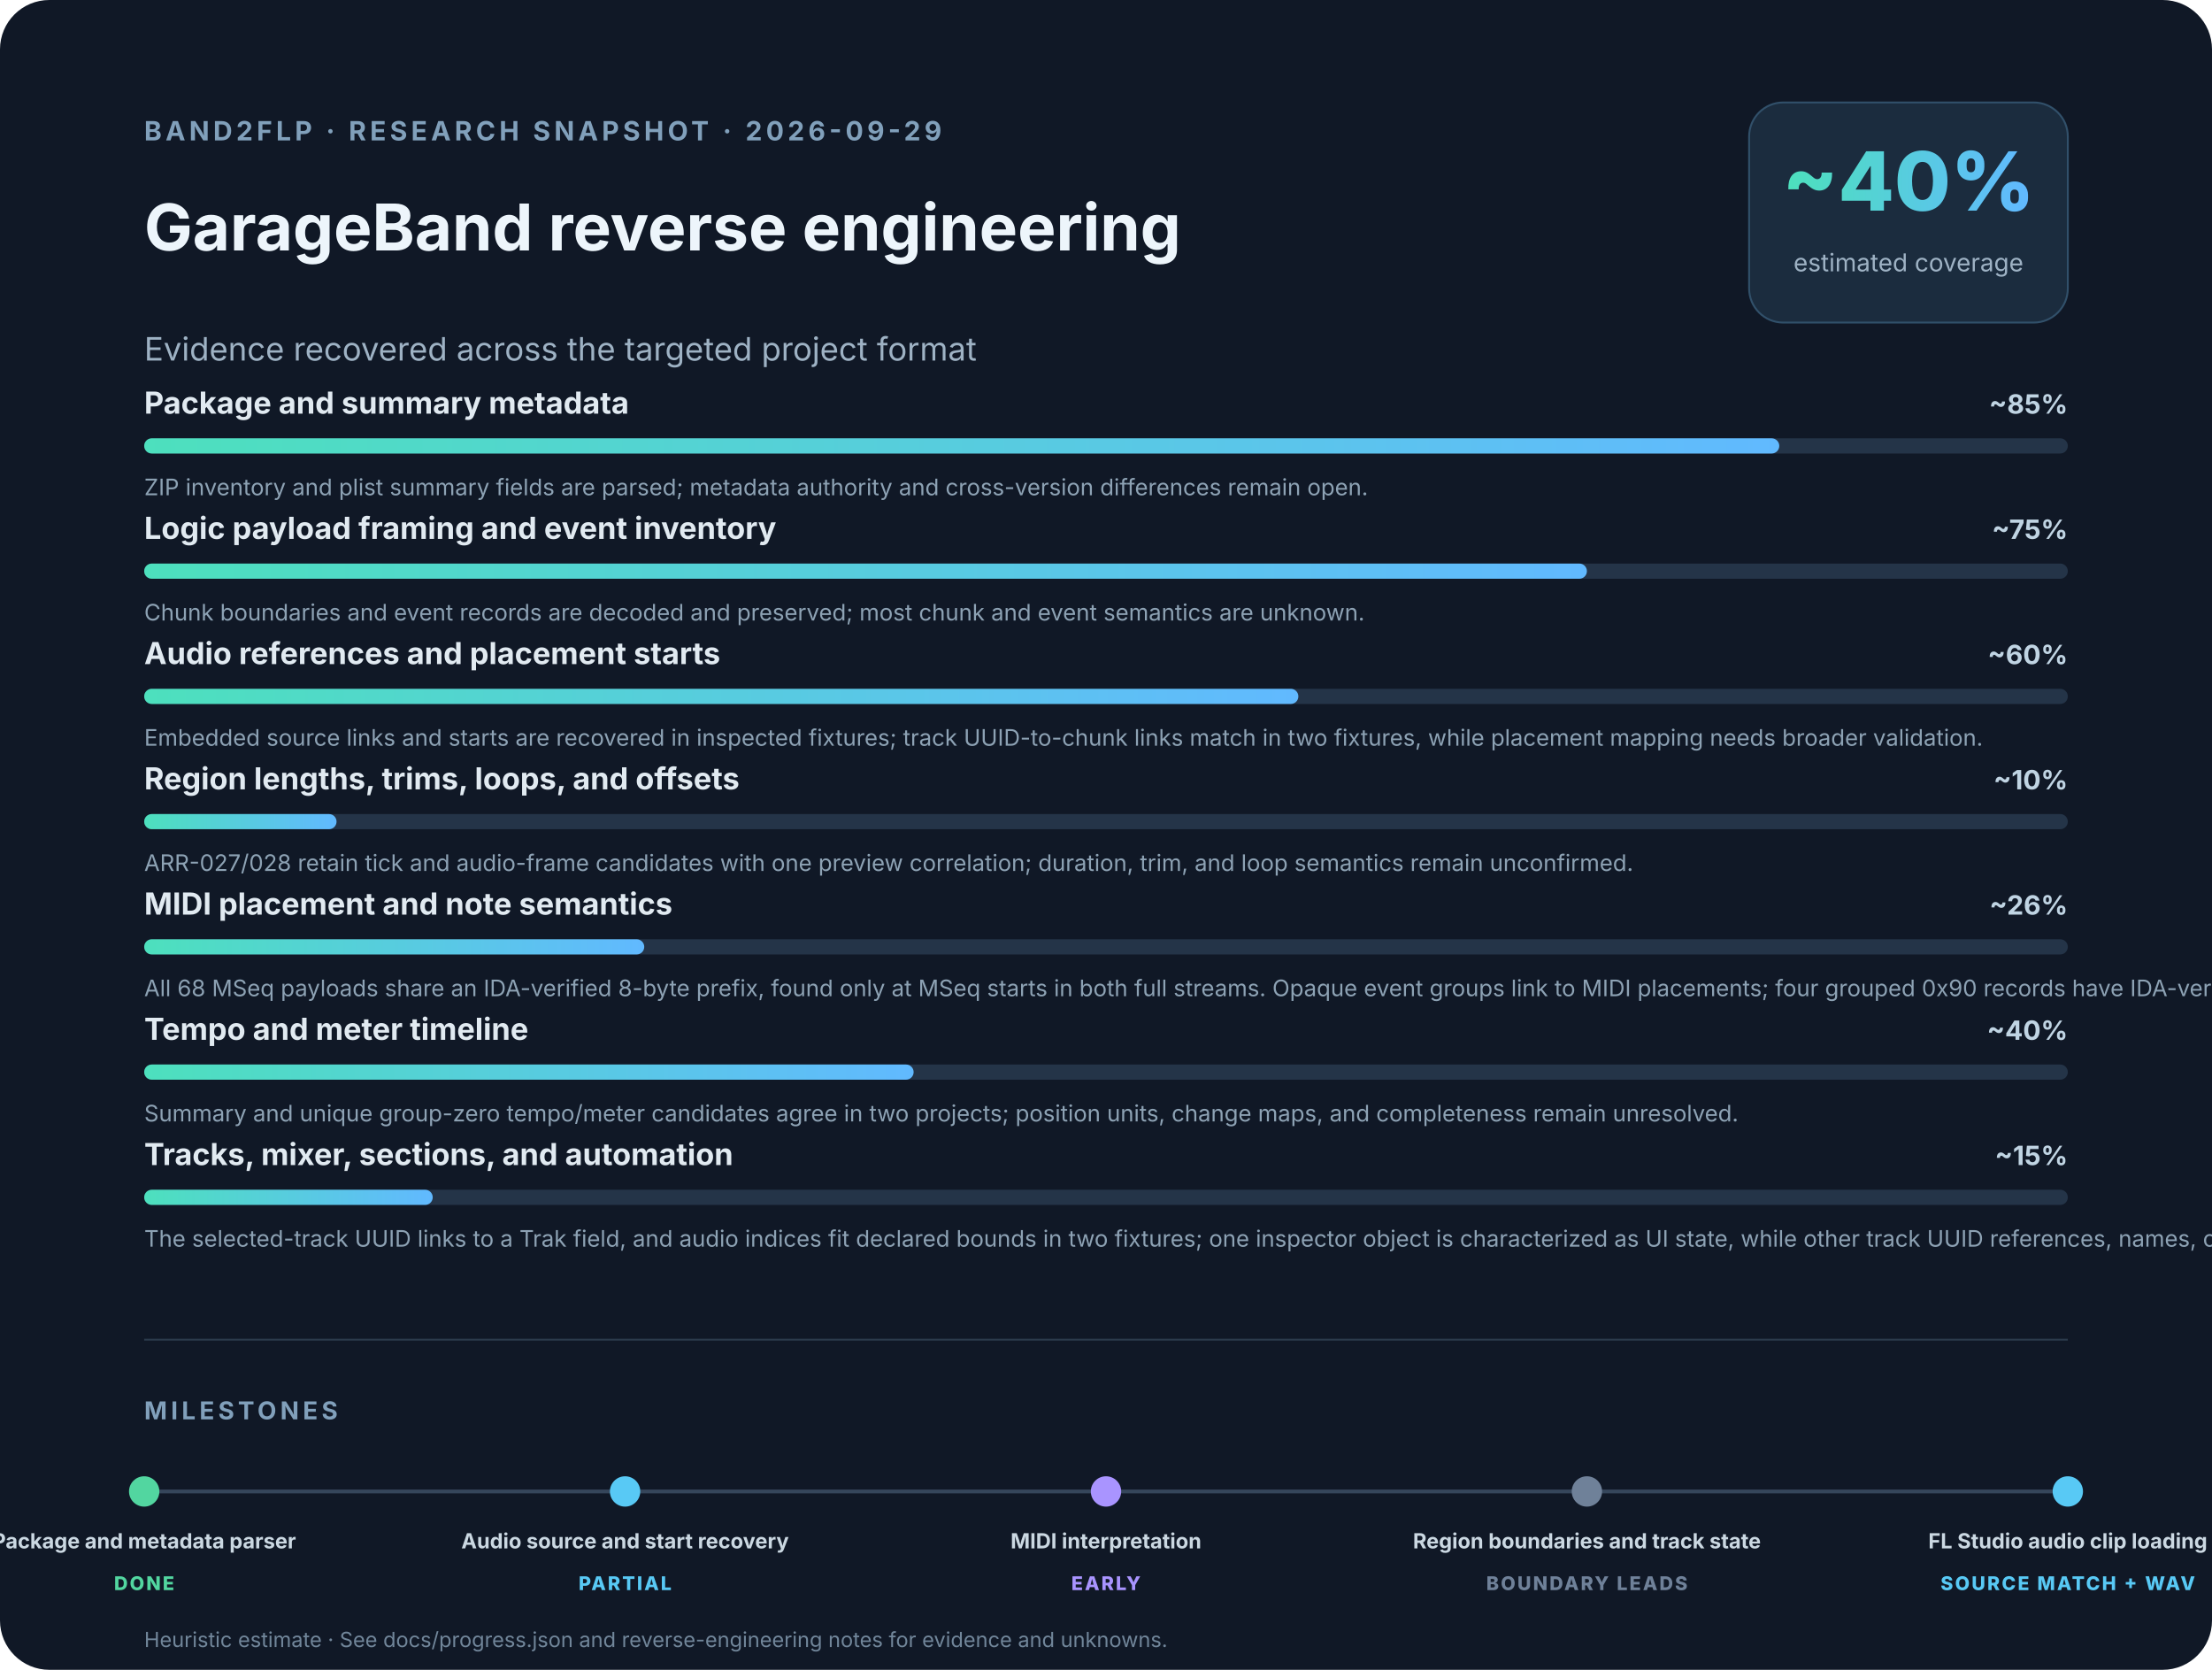
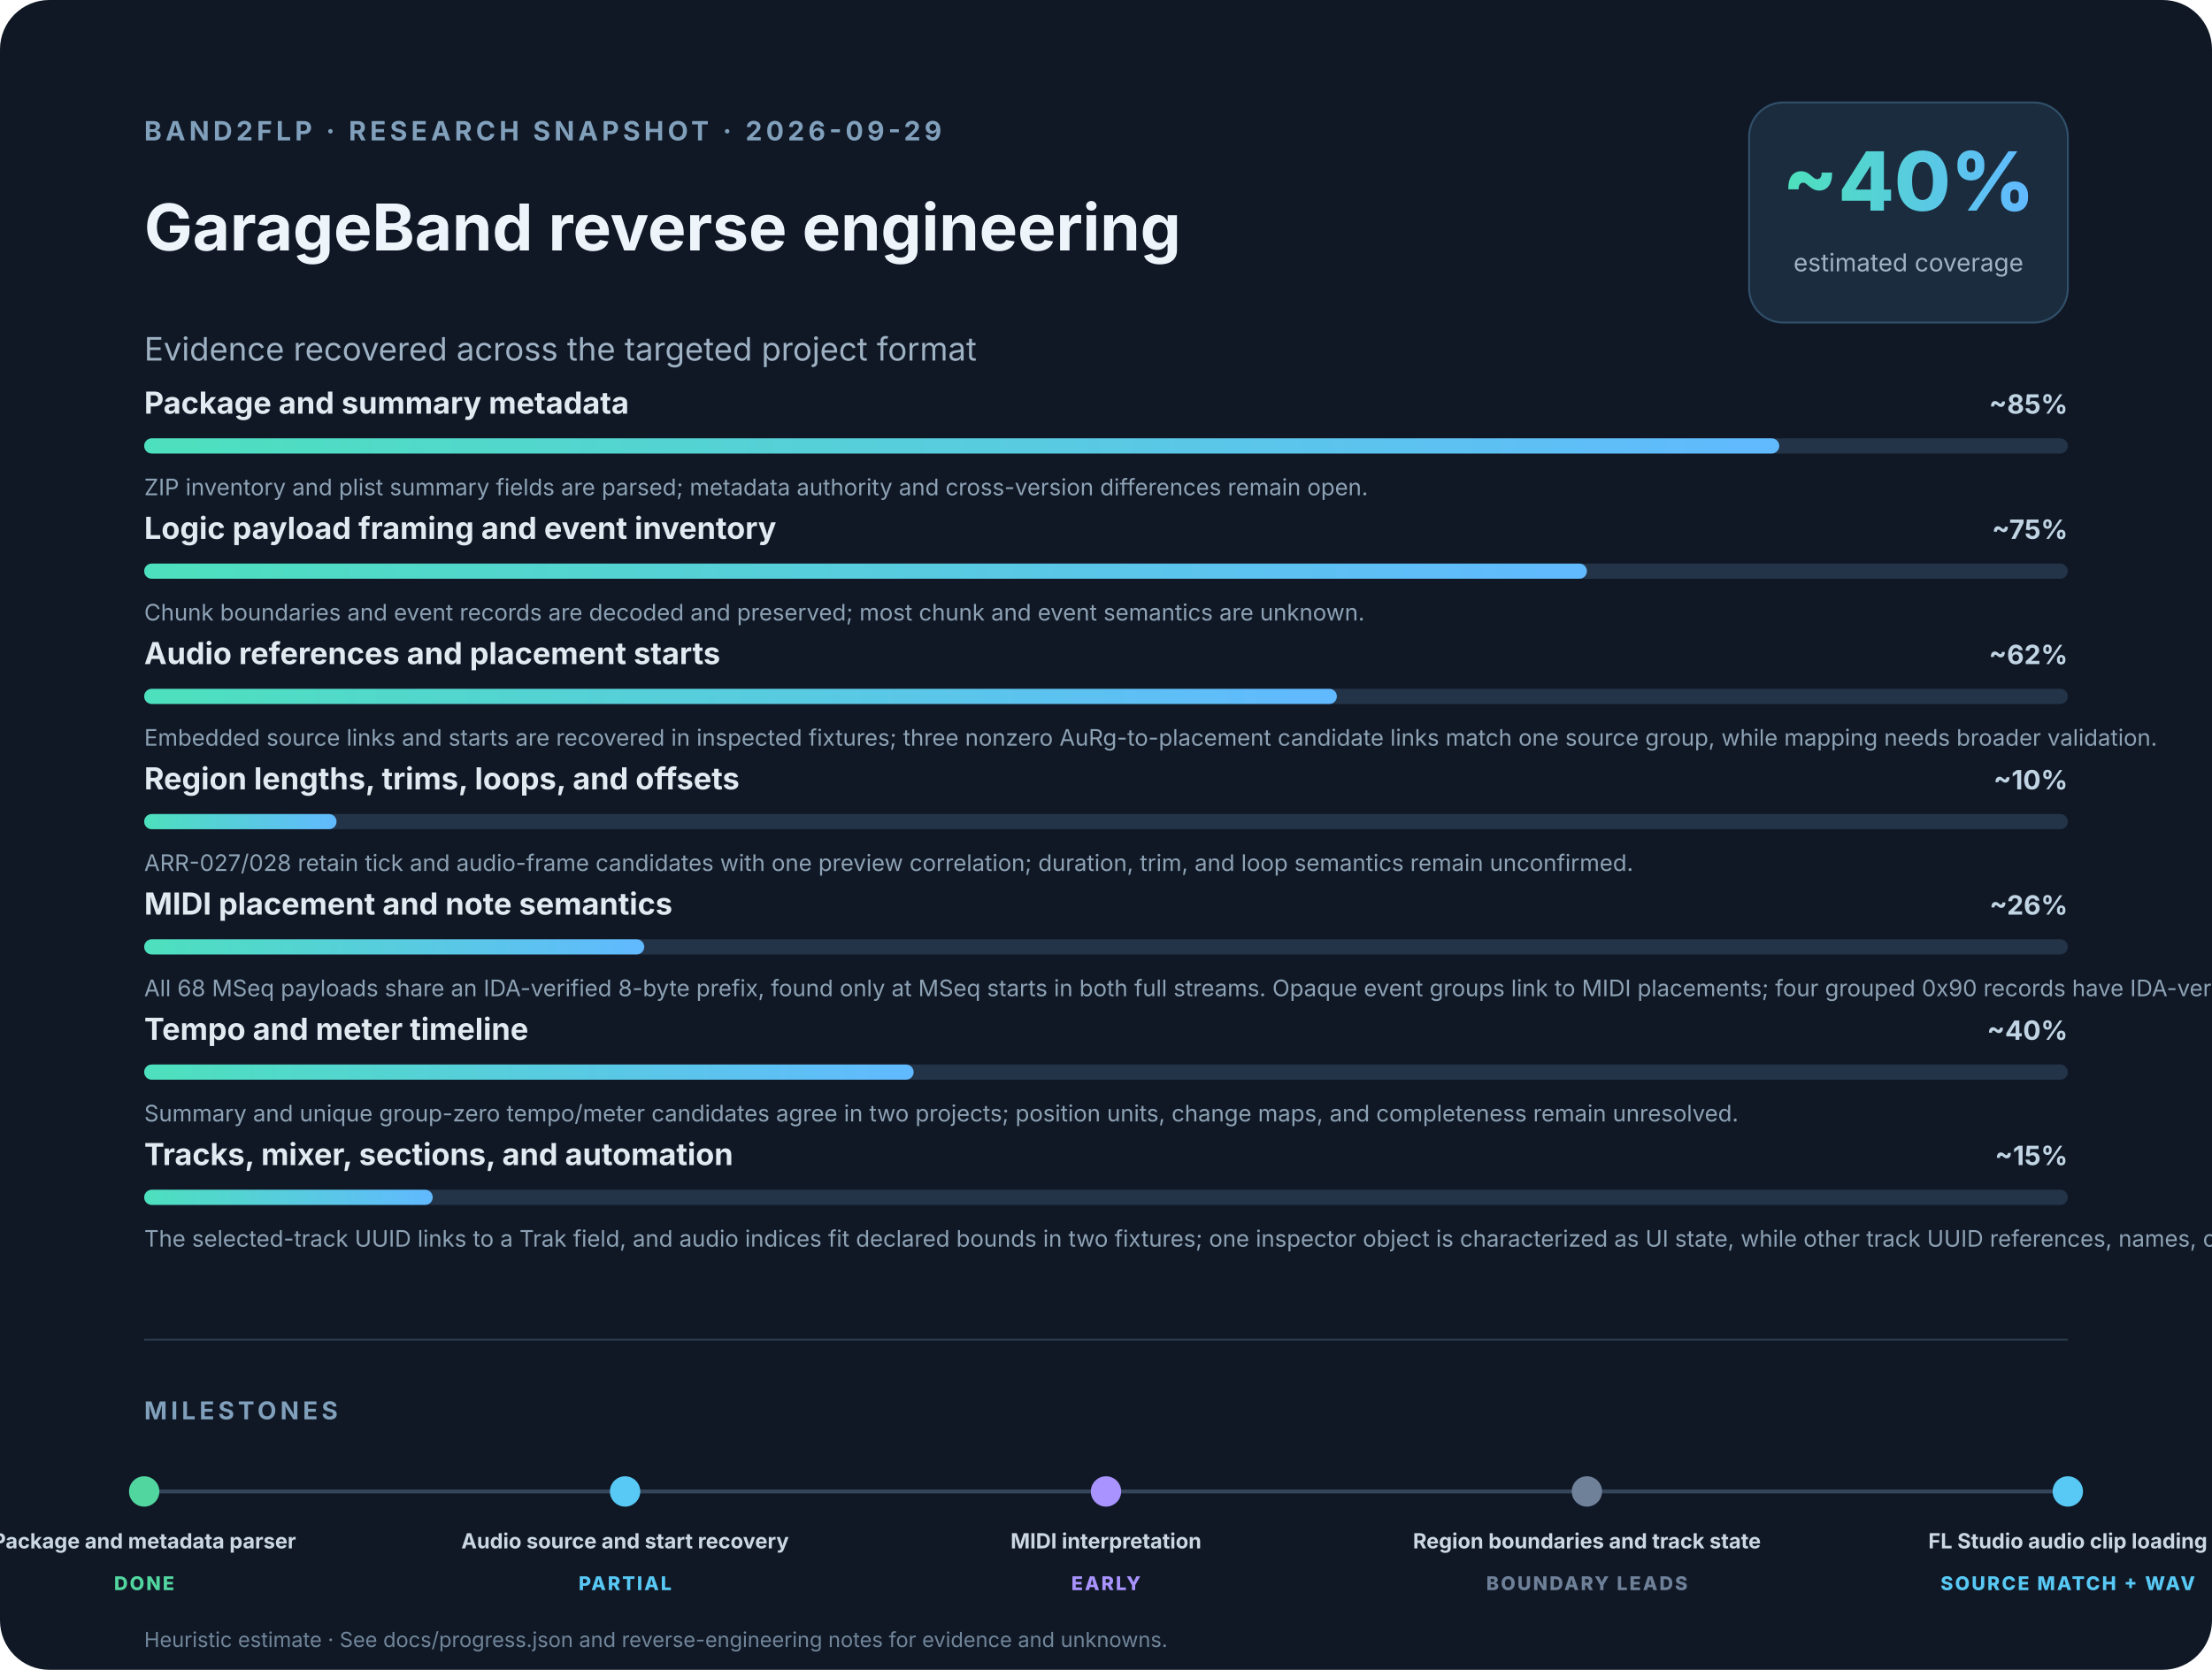
<svg xmlns="http://www.w3.org/2000/svg" viewBox="0 0 1166 880" role="img" aria-labelledby="title desc">
  <defs>
    <linearGradient id="accent" x1="0" x2="1">
      <stop offset="0" stop-color="#4de0bd" />
      <stop offset="1" stop-color="#61b9ff" />
    </linearGradient>
  </defs>
  <rect width="1166" height="880" rx="26" fill="#101826" />
  <text x="76" y="74" class="eyebrow">BAND2FLP · RESEARCH SNAPSHOT · 2026-09-29</text>
  <text x="76" y="132" class="headline">GarageBand reverse engineering</text>
  <text x="76" y="190" class="subhead">Evidence recovered across the targeted project format</text>
  <rect x="922" y="54" width="168" height="116" rx="18" fill="#1b2c3e" stroke="#31506a" />
  <text x="1006" y="111" class="big-pct" text-anchor="middle">~40%</text>
  <text x="1006" y="143" class="small" text-anchor="middle">estimated coverage</text>
  <text x="76" y="218" class="row-title">Package and summary metadata</text>
  <text x="1090" y="218" class="row-pct" text-anchor="end">~85%</text>
  <rect x="76" y="231" width="1014" height="8" rx="4" class="bar-bg" />
  <rect x="76" y="231" width="861.9" height="8" rx="4" class="bar-fill" />
  <text x="76" y="261" class="row-note">ZIP inventory and plist summary fields are parsed; metadata authority and cross-version differences remain open.</text>
  <text x="76" y="284" class="row-title">Logic payload framing and event inventory</text>
  <text x="1090" y="284" class="row-pct" text-anchor="end">~75%</text>
  <rect x="76" y="297" width="1014" height="8" rx="4" class="bar-bg" />
  <rect x="76" y="297" width="760.5" height="8" rx="4" class="bar-fill" />
  <text x="76" y="327" class="row-note">Chunk boundaries and event records are decoded and preserved; most chunk and event semantics are unknown.</text>
  <text x="76" y="350" class="row-title">Audio references and placement starts</text>
-   <text x="1090" y="350" class="row-pct" text-anchor="end">~60%</text>
+   <text x="1090" y="350" class="row-pct" text-anchor="end">~62%</text>
  <rect x="76" y="363" width="1014" height="8" rx="4" class="bar-bg" />
-   <rect x="76" y="363" width="608.4" height="8" rx="4" class="bar-fill" />
-   <text x="76" y="393" class="row-note">Embedded source links and starts are recovered in inspected fixtures; track UUID-to-chunk links match in two fixtures, while placement mapping needs broader validation.</text>
+   <rect x="76" y="363" width="628.7" height="8" rx="4" class="bar-fill" />
+   <text x="76" y="393" class="row-note">Embedded source links and starts are recovered in inspected fixtures; three nonzero AuRg-to-placement candidate links match one source group, while mapping needs broader validation.</text>
  <text x="76" y="416" class="row-title">Region lengths, trims, loops, and offsets</text>
  <text x="1090" y="416" class="row-pct" text-anchor="end">~10%</text>
  <rect x="76" y="429" width="1014" height="8" rx="4" class="bar-bg" />
  <rect x="76" y="429" width="101.4" height="8" rx="4" class="bar-fill" />
  <text x="76" y="459" class="row-note">ARR-027/028 retain tick and audio-frame candidates with one preview correlation; duration, trim, and loop semantics remain unconfirmed.</text>
  <text x="76" y="482" class="row-title">MIDI placement and note semantics</text>
  <text x="1090" y="482" class="row-pct" text-anchor="end">~26%</text>
  <rect x="76" y="495" width="1014" height="8" rx="4" class="bar-bg" />
  <rect x="76" y="495" width="263.6" height="8" rx="4" class="bar-fill" />
  <text x="76" y="525" class="row-note">All 68 MSeq payloads share an IDA-verified 8-byte prefix, found only at MSeq starts in both full streams. Opaque event groups link to MIDI placements; four grouped 0x90 records have IDA-verified byte-offset variation that guides controlled tests. Event and length semantics remain unknown.</text>
  <text x="76" y="548" class="row-title">Tempo and meter timeline</text>
  <text x="1090" y="548" class="row-pct" text-anchor="end">~40%</text>
  <rect x="76" y="561" width="1014" height="8" rx="4" class="bar-bg" />
  <rect x="76" y="561" width="405.6" height="8" rx="4" class="bar-fill" />
  <text x="76" y="591" class="row-note">Summary and unique group-zero tempo/meter candidates agree in two projects; position units, change maps, and completeness remain unresolved.</text>
  <text x="76" y="614" class="row-title">Tracks, mixer, sections, and automation</text>
  <text x="1090" y="614" class="row-pct" text-anchor="end">~15%</text>
  <rect x="76" y="627" width="1014" height="8" rx="4" class="bar-bg" />
  <rect x="76" y="627" width="152.1" height="8" rx="4" class="bar-fill" />
  <text x="76" y="657" class="row-note">The selected-track UUID links to a Trak field, and audio indices fit declared bounds in two fixtures; one inspector object is characterized as UI state, while other track UUID references, names, ordering, mixer state, sections, and automation remain unresolved.</text>
  <line x1="76" y1="706" x2="1090" y2="706" stroke="#2b3a4b" />
  <text x="76" y="748" class="section">MILESTONES</text>
  <line x1="76" y1="786" x2="1090" y2="786" stroke="#35465b" stroke-width="2" />
  <circle cx="76.0" cy="786" r="8" fill="#52d6a0" />
  <text x="76.0" y="816" class="milestone-name" text-anchor="middle">Package and metadata parser</text>
  <text x="76.0" y="838" class="milestone-state" text-anchor="middle" fill="#52d6a0">DONE</text>
  <circle cx="329.5" cy="786" r="8" fill="#58c9f5" />
  <text x="329.5" y="816" class="milestone-name" text-anchor="middle">Audio source and start recovery</text>
  <text x="329.5" y="838" class="milestone-state" text-anchor="middle" fill="#58c9f5">PARTIAL</text>
  <circle cx="583.0" cy="786" r="8" fill="#a994ff" />
  <text x="583.0" y="816" class="milestone-name" text-anchor="middle">MIDI interpretation</text>
  <text x="583.0" y="838" class="milestone-state" text-anchor="middle" fill="#a994ff">EARLY</text>
  <circle cx="836.5" cy="786" r="8" fill="#6f8199" />
  <text x="836.5" y="816" class="milestone-name" text-anchor="middle">Region boundaries and track state</text>
  <text x="836.5" y="838" class="milestone-state" text-anchor="middle" fill="#6f8199">BOUNDARY LEADS</text>
  <circle cx="1090.0" cy="786" r="8" fill="#58c9f5" />
  <text x="1090.0" y="816" class="milestone-name" text-anchor="middle">FL Studio audio clip loading</text>
  <text x="1090.0" y="838" class="milestone-state" text-anchor="middle" fill="#58c9f5">SOURCE MATCH + WAV</text>
  <text x="76" y="868" class="footer">Heuristic estimate · See docs/progress.json and reverse-engineering notes for evidence and unknowns.</text>
  <style>
text { font-family: Inter, Segoe UI, Arial, sans-serif; }
.eyebrow { fill:#81a0bb; font-size:14px; font-weight:700; letter-spacing:2px; }
.headline { fill:#edf5fb; font-size:34px; font-weight:700; }
.subhead { fill:#9eb2c4; font-size:17px; }
.big-pct { fill:url(#accent); font-size:43px; font-weight:800; }
.small { fill:#9eb2c4; font-size:13px; }
.row-title { fill:#e1eaf1; font-size:16px; font-weight:650; }
.row-pct { fill:#c0d4e3; font-size:14px; font-weight:700; }
.bar-bg { fill:#243448; } .bar-fill { fill:url(#accent); }
.row-note { fill:#8da2b4; font-size:12px; }
.section { fill:#81a0bb; font-size:13px; font-weight:700; letter-spacing:2px; }
.milestone-name { fill:#cbd8e2; font-size:11px; font-weight:650; }
.milestone-state { font-size:10px; font-weight:800; letter-spacing:1px; }
.footer { fill:#71869a; font-size:11px; }
</style>
</svg>
